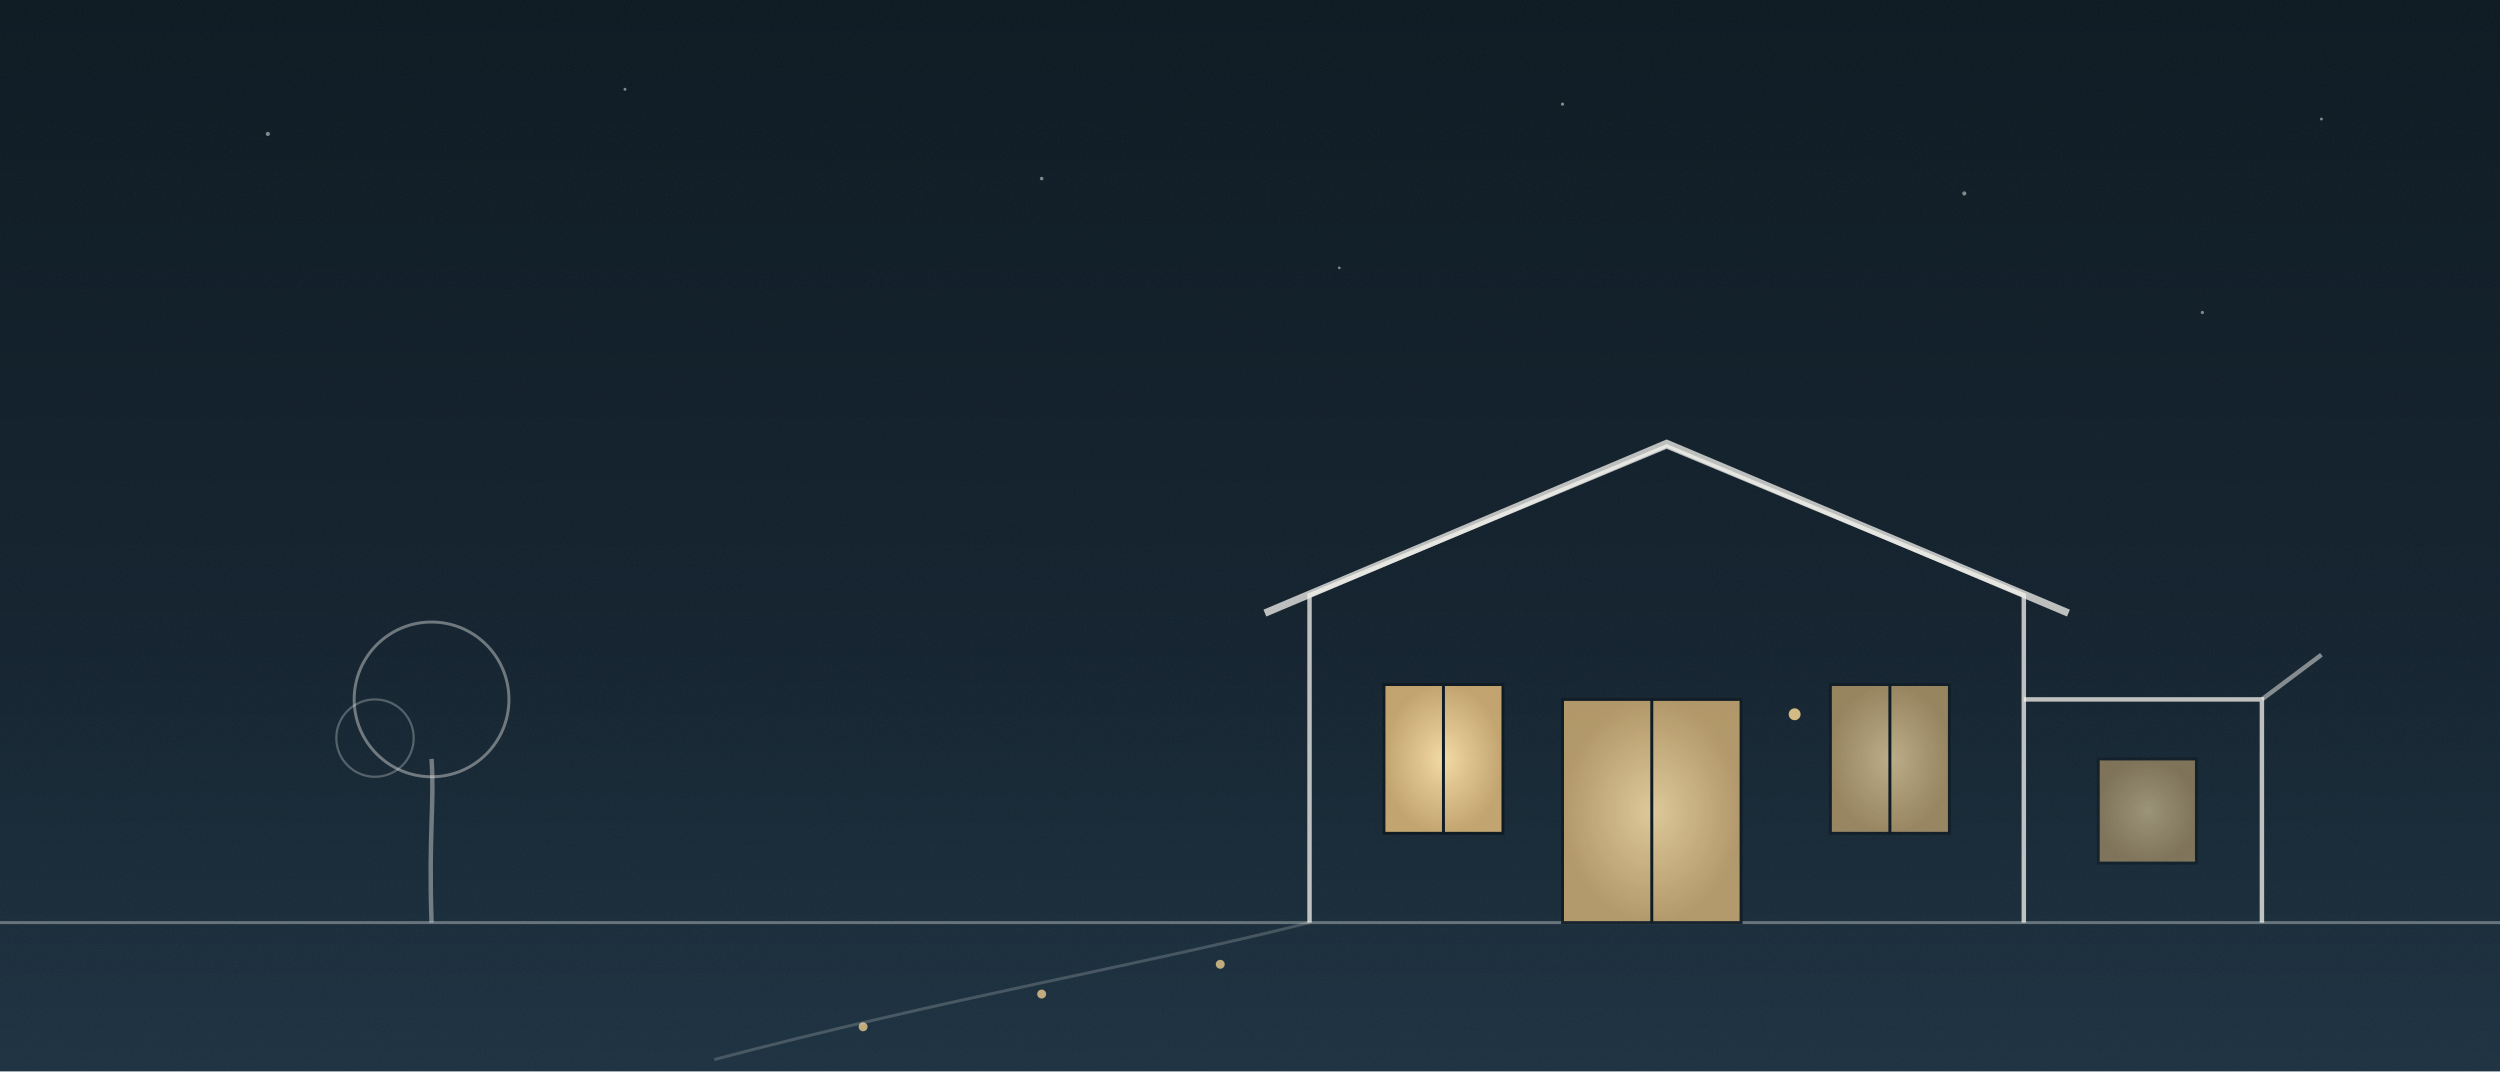
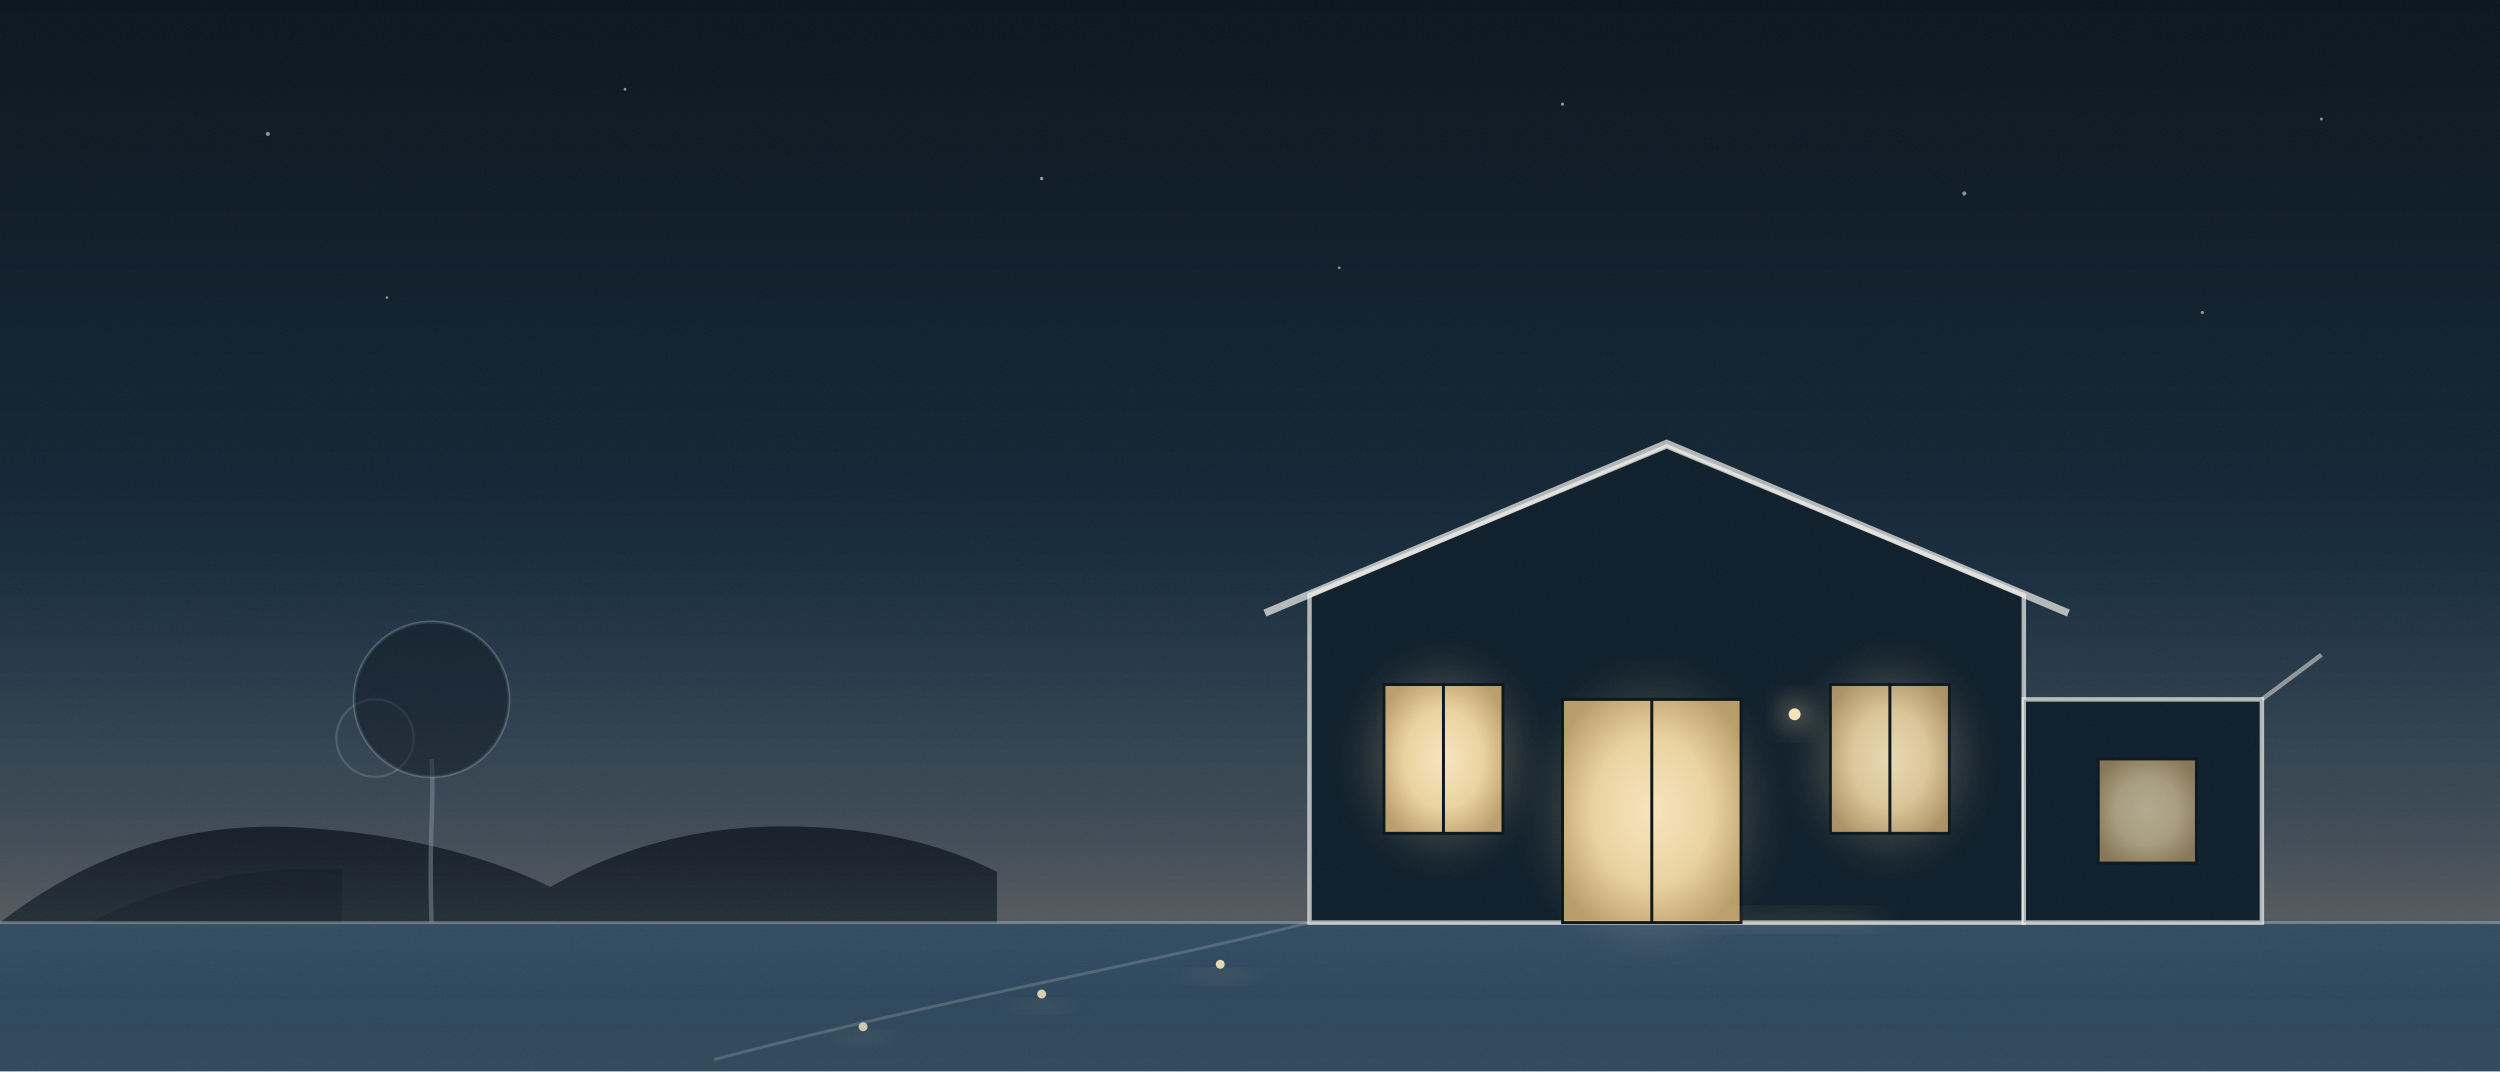
<svg xmlns="http://www.w3.org/2000/svg" viewBox="0 0 1680 720" role="img" preserveAspectRatio="xMidYMax slice">
  <defs>
    <linearGradient id="dusk" x1="0" y1="0" x2="0" y2="1">
-       <stop offset="0" stop-color="#0C1821" />
-       <stop offset="0.6" stop-color="#12222E" />
-       <stop offset="1" stop-color="#1C3140" />
+       <stop offset="0" stop-color="#0A141D" />
+       <stop offset="0.45" stop-color="#122534" />
+       <stop offset="0.78" stop-color="#23405A" />
+       <stop offset="1" stop-color="#31485A" />
    </linearGradient>
-     <radialGradient id="winwarm" cx="0.5" cy="0.5" r="0.5">
-       <stop offset="0" stop-color="#F2D9A4" stop-opacity="1" />
-       <stop offset="1" stop-color="#E0B978" stop-opacity="0.85" />
+     <linearGradient id="horizon" x1="0" y1="0" x2="0" y2="1">
+       <stop offset="0" stop-color="#C9803F" stop-opacity="0" />
+       <stop offset="1" stop-color="#C9803F" stop-opacity="0.22" />
+     </linearGradient>
+     <radialGradient id="winwarm" cx="0.5" cy="0.5" r="0.6">
+       <stop offset="0" stop-color="#F6E4BC" />
+       <stop offset="0.55" stop-color="#F2D9A4" stop-opacity="0.95" />
+       <stop offset="1" stop-color="#E0B978" stop-opacity="0.8" />
    </radialGradient>
+     <radialGradient id="bloom" cx="0.5" cy="0.5" r="0.5">
+       <stop offset="0" stop-color="#F2D9A4" stop-opacity="0.4" />
+       <stop offset="1" stop-color="#F2D9A4" stop-opacity="0" />
+     </radialGradient>
+     <linearGradient id="mist" x1="0" y1="0" x2="0" y2="1">
+       <stop offset="0" stop-color="#8FA6B5" stop-opacity="0" />
+       <stop offset="0.5" stop-color="#8FA6B5" stop-opacity="0.1" />
+       <stop offset="1" stop-color="#8FA6B5" stop-opacity="0" />
+     </linearGradient>
+     <filter id="soft">
+       <feGaussianBlur stdDeviation="7" />
+     </filter>
    <filter id="grain">
      <feTurbulence type="fractalNoise" baseFrequency="0.9" numOctaves="2" result="n" />
      <feColorMatrix in="n" type="matrix" values="0 0 0 0 1 0 0 0 0 1 0 0 0 0 1 0 0 0 0.035 0" />
      <feComposite operator="over" in2="SourceGraphic" />
    </filter>
  </defs>
  <rect width="1680" height="720" fill="url(#dusk)" />
-   <g fill="#F4F2ED" opacity="0.5">
+   <rect x="0" y="380" width="1680" height="240" fill="url(#horizon)" />
+   <g fill="#F4F2ED" opacity="0.55">
    <circle cx="180" cy="90" r="1.4" />
    <circle cx="420" cy="60" r="1" />
    <circle cx="700" cy="120" r="1.2" />
    <circle cx="1050" cy="70" r="1.1" />
    <circle cx="1320" cy="130" r="1.4" />
    <circle cx="1560" cy="80" r="1" />
    <circle cx="900" cy="180" r="0.9" />
    <circle cx="1480" cy="210" r="1.1" />
+     <circle cx="260" cy="200" r="0.9" />
  </g>
-   <line x1="0" y1="620" x2="1680" y2="620" stroke="#F4F2ED" stroke-opacity="0.35" stroke-width="2" />
-   <g stroke="#F4F2ED" stroke-opacity="0.75" fill="none" stroke-width="3">
-     <path d="M880 620 V400 L1120 300 L1360 400 V620" />
-     <path d="M850 412 L1120 298 L1390 412" stroke-width="5" />
-     <path d="M1360 470 H1520 V620" />
+   <g fill="#0A141D">
+     <path d="M0 620 q90 -70 200 -64 q100 6 170 40 q80 -46 180 -40 q70 4 120 30 l0 34 Z" opacity="0.8" />
+     <path d="M60 620 q80 -40 170 -36 l0 36 Z" opacity="0.55" />
+   </g>
+   <line x1="0" y1="620" x2="1680" y2="620" stroke="#F4F2ED" stroke-opacity="0.3" stroke-width="2" />
+   <rect x="0" y="560" width="1680" height="110" fill="url(#mist)" />
+   <g stroke="#F4F2ED" stroke-opacity="0.7" fill="#0E1E2A" stroke-width="3">
+     <path d="M880 620 V400 L1120 300 L1360 400 V620 Z" />
+     <path d="M850 412 L1120 298 L1390 412" fill="none" stroke-width="5" />
+     <path d="M1360 470 H1520 V620 H1360 Z" />
    <line x1="1520" y1="470" x2="1560" y2="440" stroke-opacity="0.5" />
  </g>
-   <g stroke="#0C1821" stroke-width="2">
+   <g>
+     <rect x="905" y="435" width="130" height="150" fill="url(#bloom)" filter="url(#soft)" />
+     <rect x="1025" y="445" width="170" height="200" fill="url(#bloom)" filter="url(#soft)" />
+     <rect x="1205" y="435" width="130" height="150" fill="url(#bloom)" filter="url(#soft)" />
+   </g>
+   <g stroke="#0A141D" stroke-width="2">
    <rect x="930" y="460" width="80" height="100" fill="url(#winwarm)" />
-     <rect x="1050" y="470" width="120" height="150" fill="url(#winwarm)" opacity="0.9" />
-     <rect x="1230" y="460" width="80" height="100" fill="url(#winwarm)" opacity="0.75" />
-     <rect x="1410" y="510" width="66" height="70" fill="url(#winwarm)" opacity="0.6" />
+     <rect x="1050" y="470" width="120" height="150" fill="url(#winwarm)" />
+     <rect x="1230" y="460" width="80" height="100" fill="url(#winwarm)" opacity="0.9" />
+     <rect x="1410" y="510" width="66" height="70" fill="url(#winwarm)" opacity="0.7" />
  </g>
-   <g stroke="#0C1821" stroke-width="2">
+   <g stroke="#0A141D" stroke-width="2">
    <line x1="970" y1="460" x2="970" y2="560" />
    <line x1="1110" y1="470" x2="1110" y2="620" />
    <line x1="1270" y1="460" x2="1270" y2="560" />
  </g>
-   <rect x="1195" y="500" width="8" height="26" fill="#E8C98A" opacity="0.0" />
-   <circle cx="1206" cy="480" r="4" fill="#E8C98A" opacity="0.9" />
-   <g fill="#E8C98A" opacity="0.8">
-     <circle cx="820" cy="648" r="3" />
-     <circle cx="700" cy="668" r="3" />
-     <circle cx="580" cy="690" r="3" />
+   <circle cx="1206" cy="480" r="4" fill="#F6E4BC" />
+   <circle cx="1206" cy="480" r="16" fill="url(#bloom)" filter="url(#soft)" />
+   <ellipse cx="1206" cy="618" rx="60" ry="8" fill="#F2D9A4" opacity="0.12" filter="url(#soft)" />
+   <g>
+     <circle cx="820" cy="648" r="3" fill="#F6E4BC" opacity="0.9" />
+     <ellipse cx="820" cy="656" rx="26" ry="5" fill="#F2D9A4" opacity="0.12" filter="url(#soft)" />
+     <circle cx="700" cy="668" r="3" fill="#F6E4BC" opacity="0.85" />
+     <ellipse cx="700" cy="676" rx="24" ry="5" fill="#F2D9A4" opacity="0.1" filter="url(#soft)" />
+     <circle cx="580" cy="690" r="3" fill="#F6E4BC" opacity="0.8" />
+     <ellipse cx="580" cy="698" rx="22" ry="5" fill="#F2D9A4" opacity="0.09" filter="url(#soft)" />
  </g>
-   <path d="M880 620 C 760 650 640 670 480 712" fill="none" stroke="#F4F2ED" stroke-opacity="0.2" stroke-width="2" />
-   <g stroke="#F4F2ED" stroke-opacity="0.4" fill="none">
+   <path d="M880 620 C 760 650 640 670 480 712" fill="none" stroke="#F4F2ED" stroke-opacity="0.18" stroke-width="2" />
+   <g fill="none" stroke="#8FA6B5" stroke-opacity="0.4">
    <path d="M290 620 C288 560 292 540 290 510" stroke-width="3" />
    <circle cx="290" cy="470" r="52" stroke-width="2" />
    <circle cx="252" cy="496" r="26" stroke-width="1.5" opacity="0.7" />
  </g>
+   <circle cx="290" cy="470" r="52" fill="#0A141D" opacity="0.5" />
  <rect width="1680" height="720" fill="transparent" filter="url(#grain)" />
</svg>
